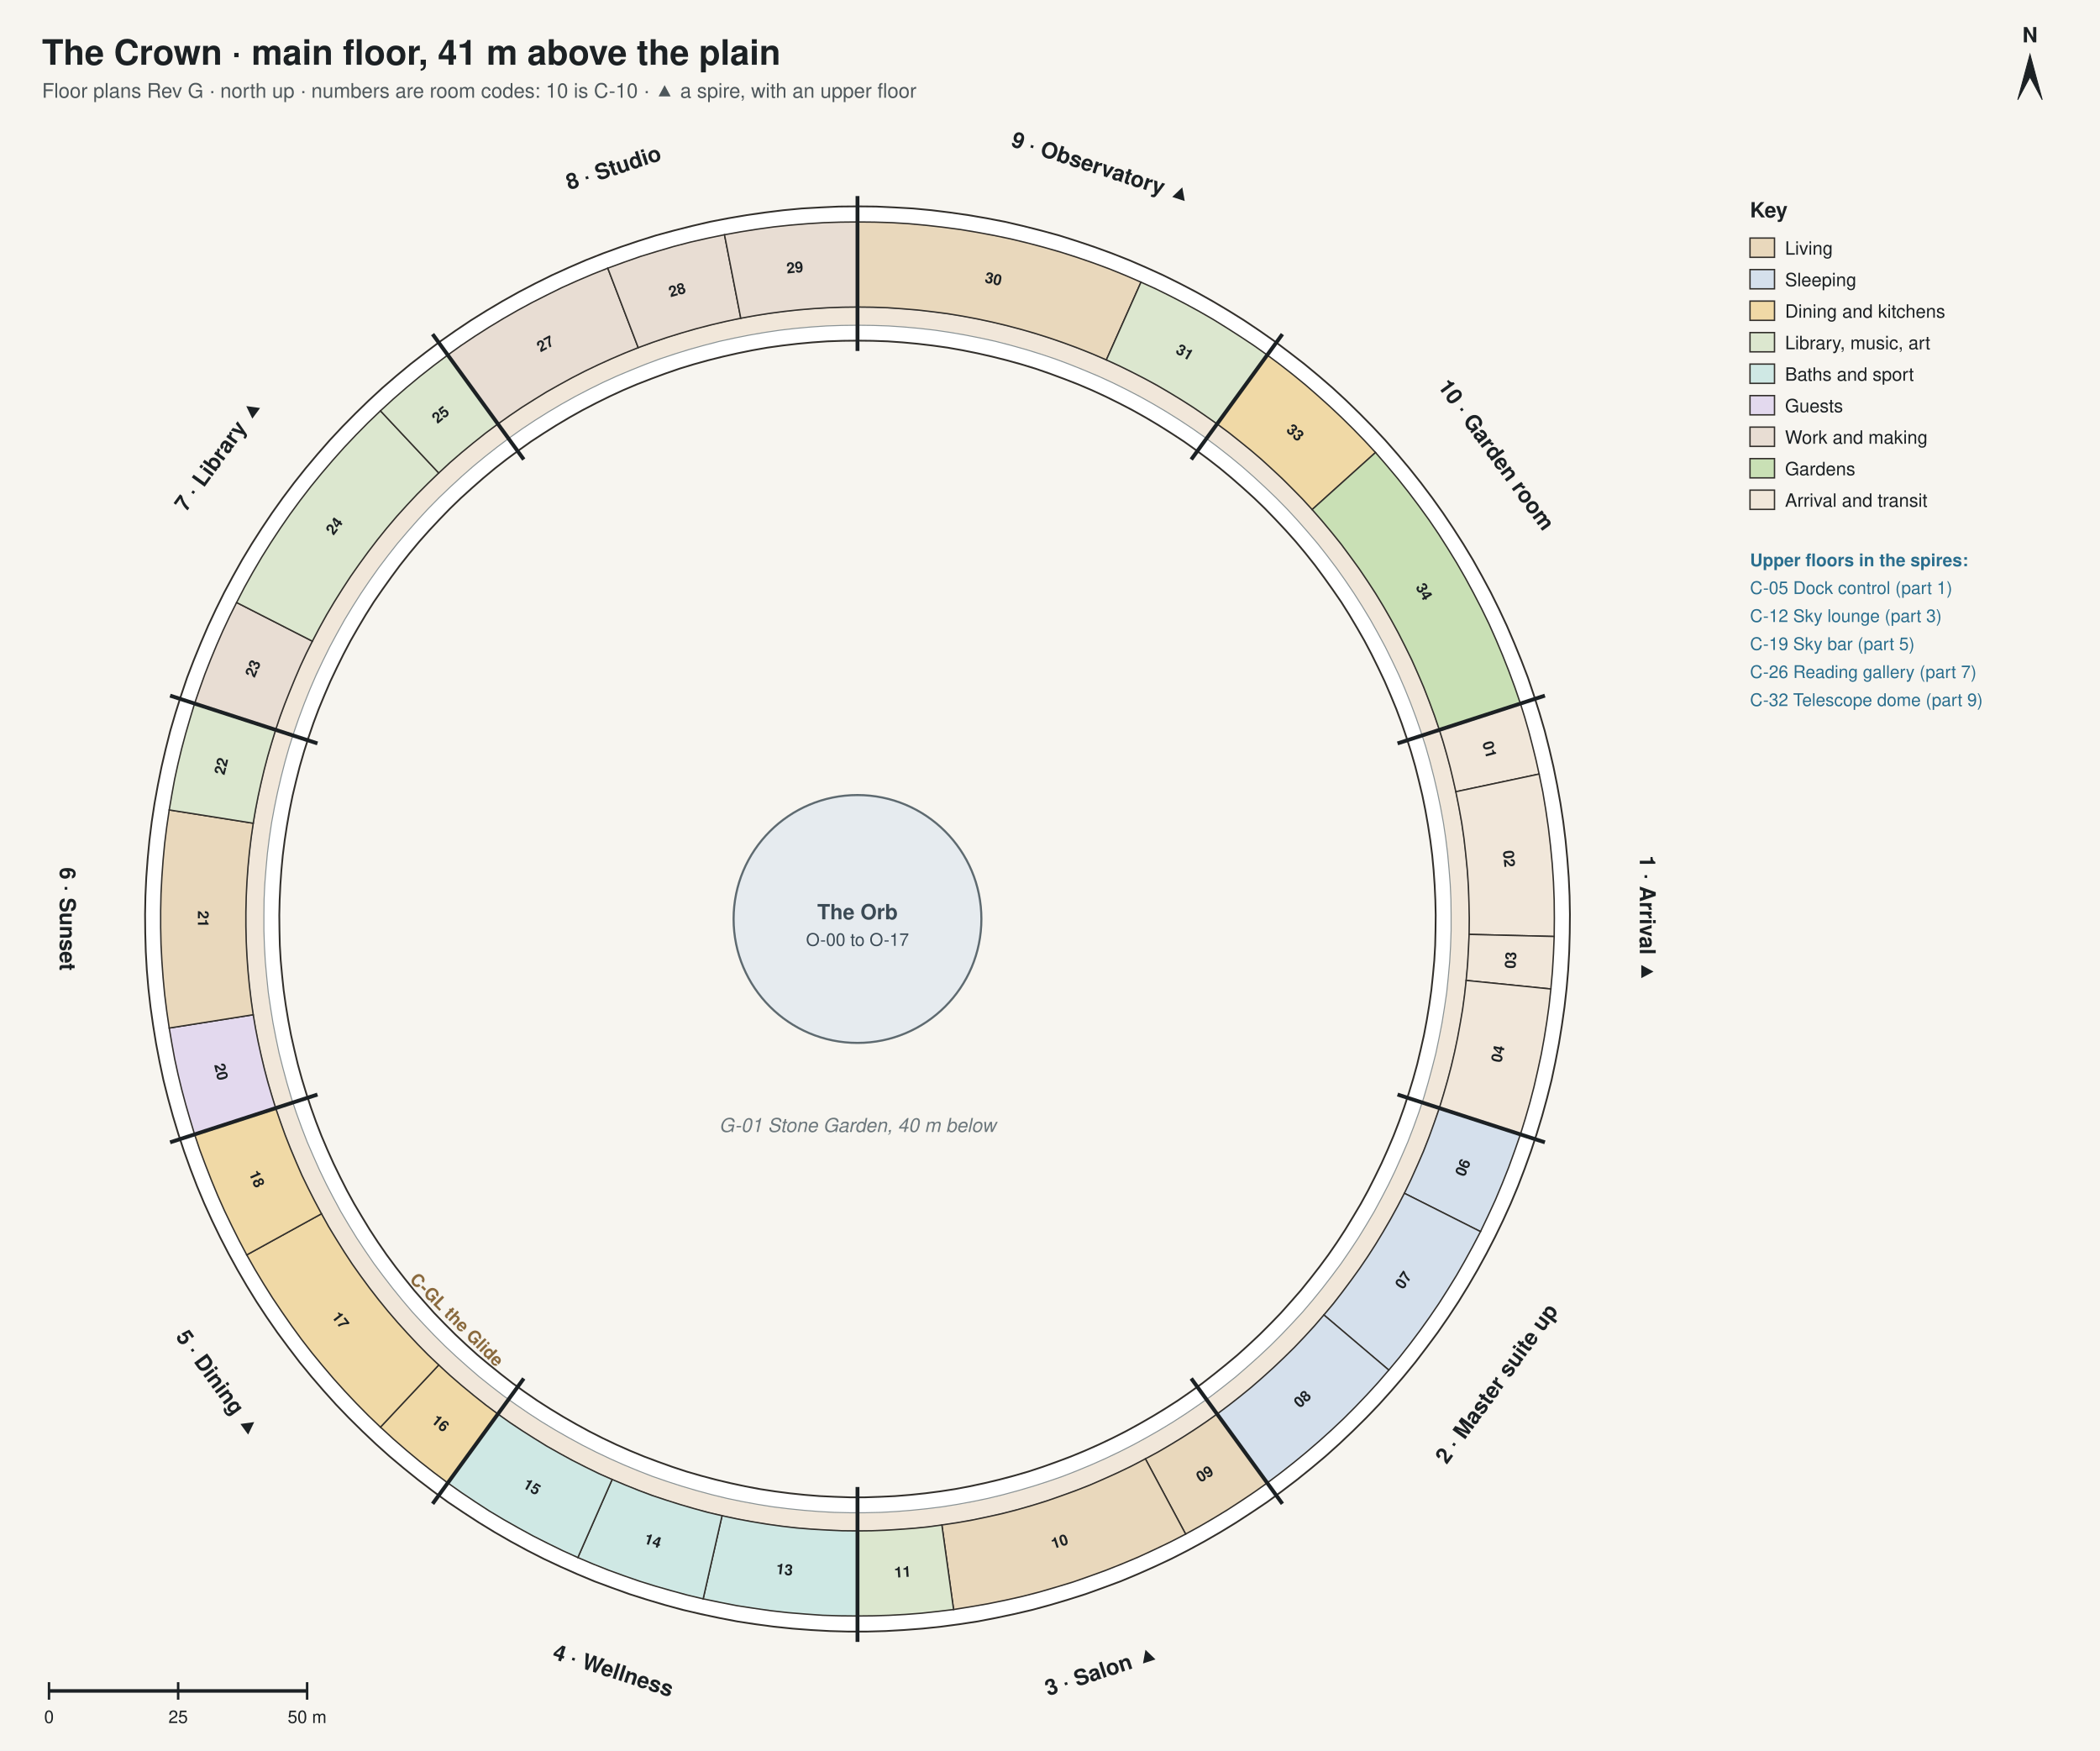
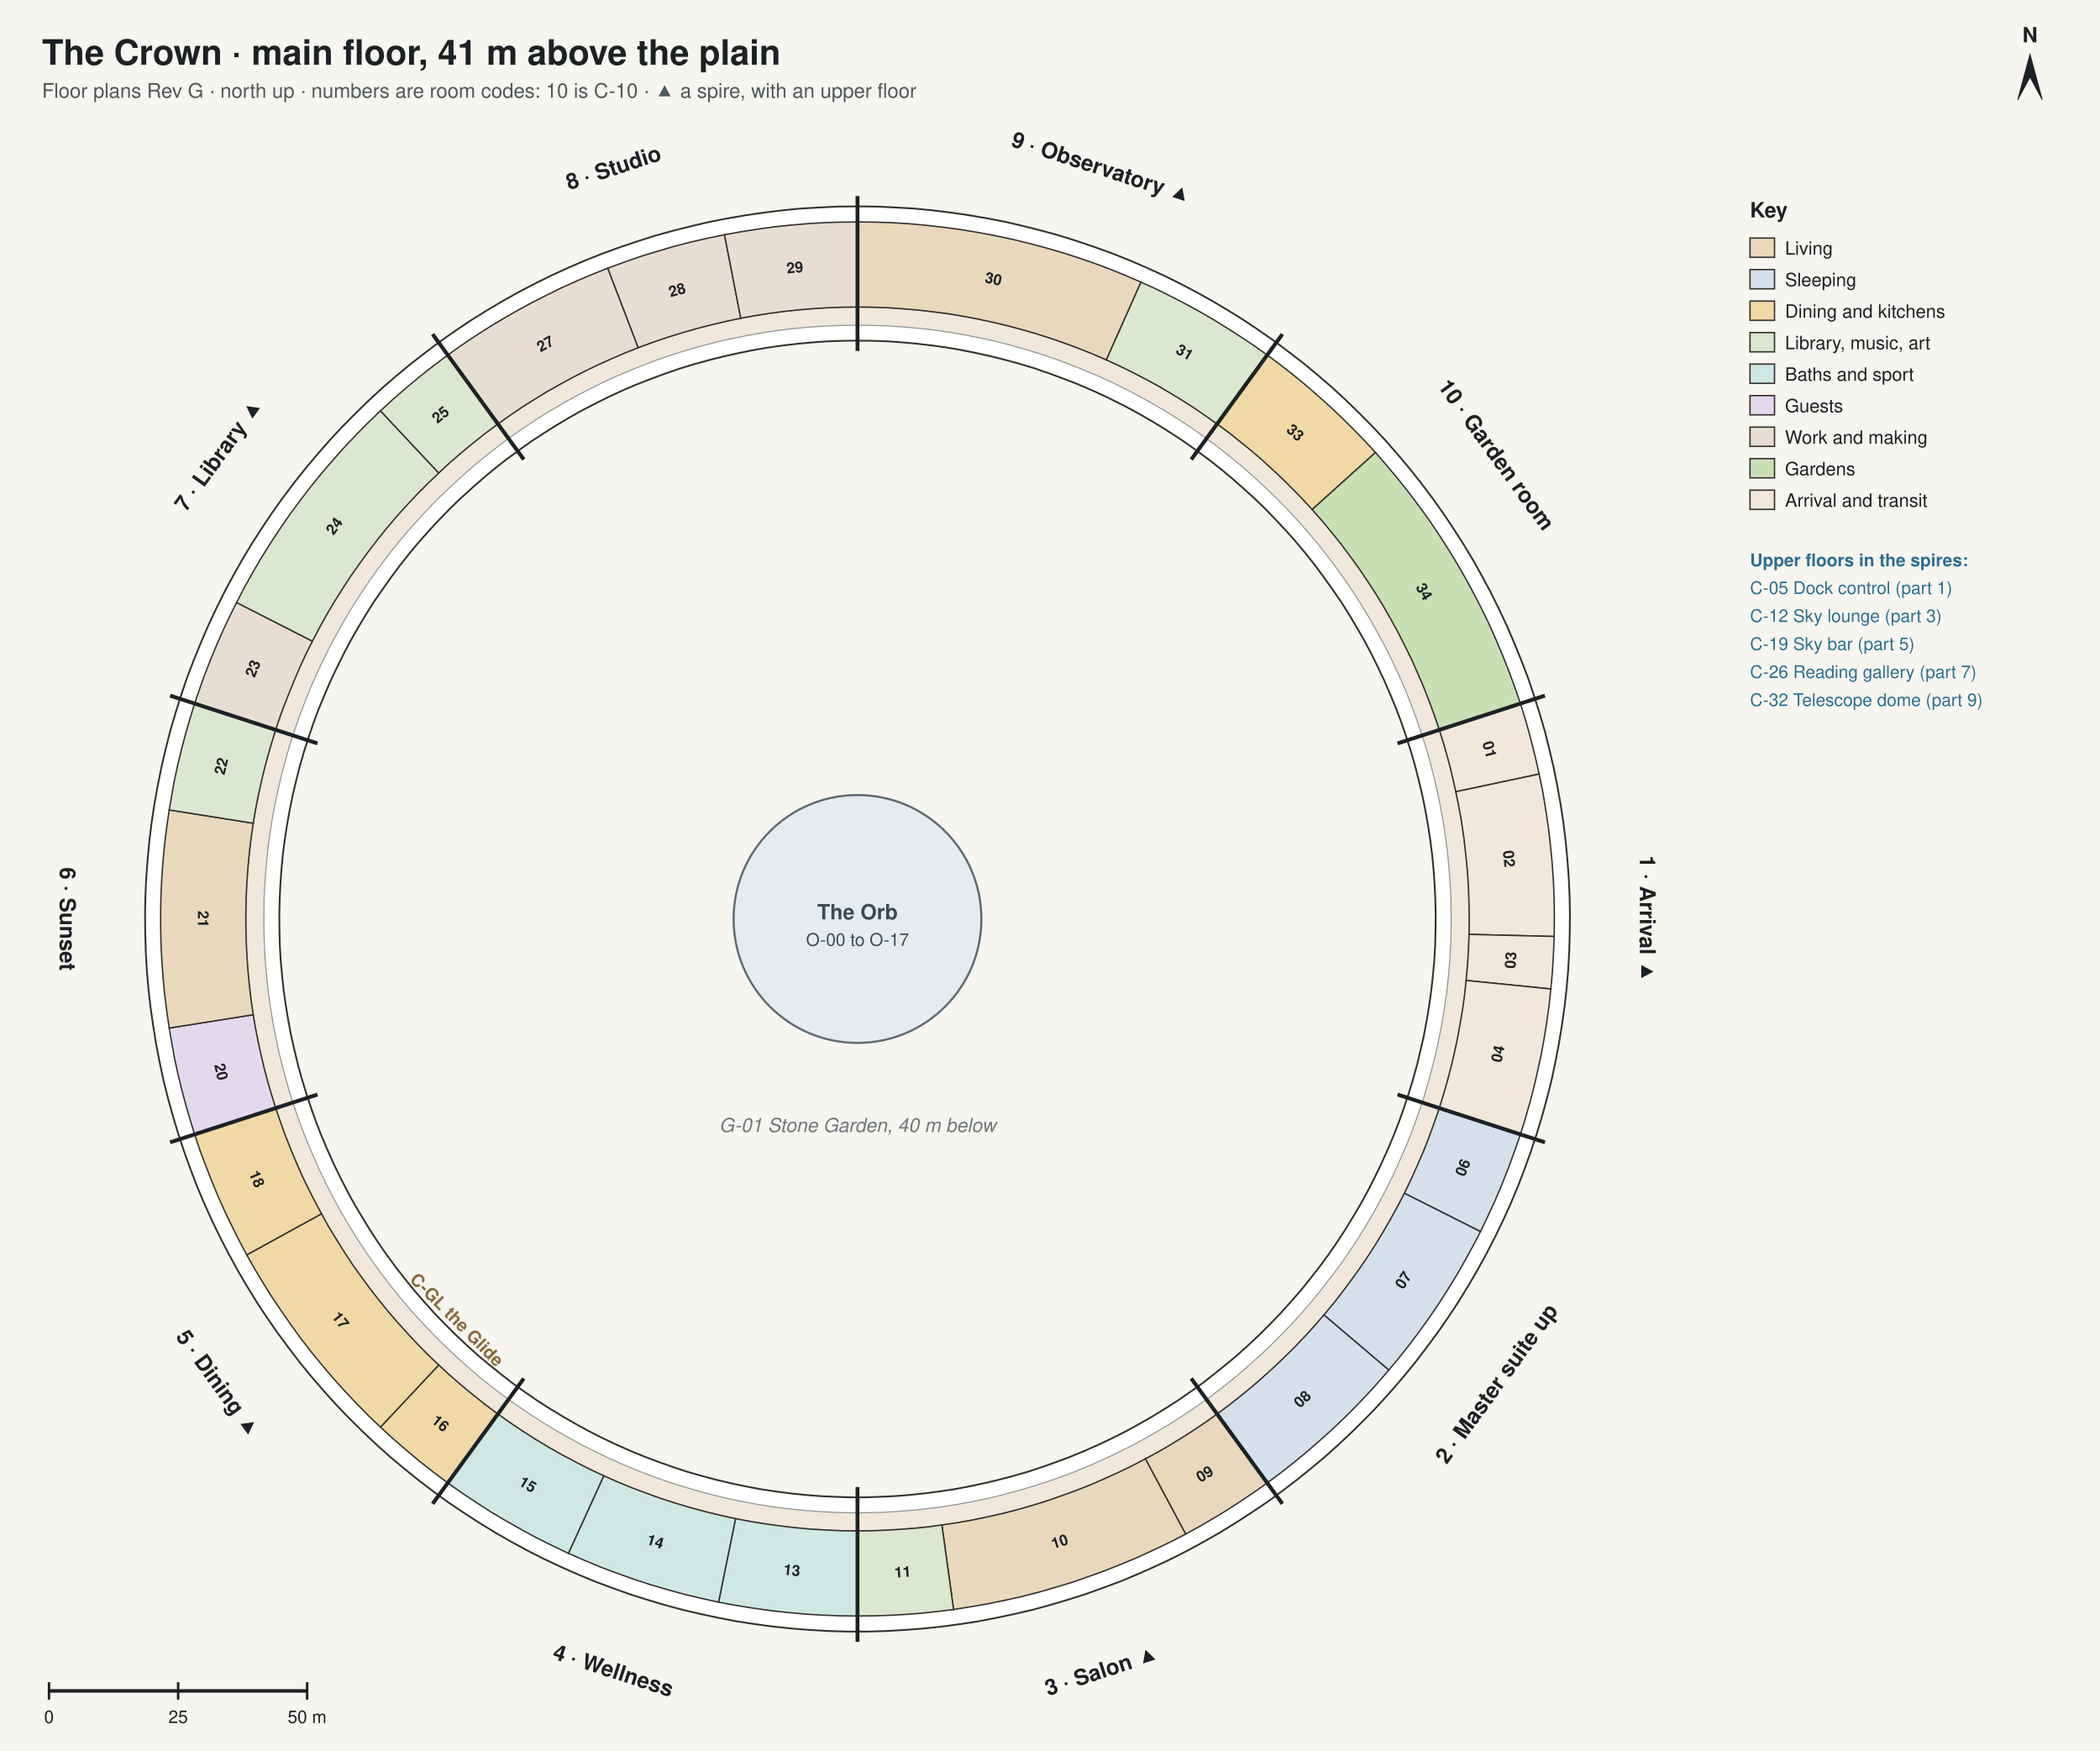
<svg xmlns="http://www.w3.org/2000/svg" viewBox="0 0 1200 1000" width="1200" height="1000" font-family="Helvetica, Arial, sans-serif">
  <rect width="1200" height="1000" fill="#F7F5F0" />
  <polygon points="490.0,117.9 500.6,118.0 511.2,118.5 521.8,119.1 532.4,120.1 542.9,121.4 553.4,122.9 563.9,124.7 574.3,126.7 584.6,129.1 594.9,131.7 605.2,134.5 615.3,137.7 625.4,141.1 635.3,144.7 645.2,148.6 654.9,152.8 664.6,157.2 674.1,161.9 683.5,166.8 692.8,172.0 701.9,177.4 710.9,183.0 719.7,188.9 728.4,195.0 736.9,201.4 745.3,207.9 753.5,214.7 761.5,221.6 769.3,228.8 776.9,236.2 784.4,243.8 791.6,251.5 798.6,259.5 805.4,267.6 812.0,275.9 818.4,284.4 824.6,293.1 830.5,301.9 836.2,310.8 841.7,319.9 846.9,329.2 851.9,338.5 856.6,348.0 861.1,357.6 865.3,367.4 869.3,377.2 873.1,387.1 876.5,397.2 879.7,407.3 882.7,417.5 885.3,427.8 887.7,438.1 889.8,448.5 891.7,459.0 893.3,469.5 894.6,480.0 895.6,490.5 896.4,501.1 896.9,511.7 897.1,522.3 897.0,533.0 896.7,543.6 896.1,554.2 895.2,564.7 894.0,575.3 892.5,585.8 890.8,596.3 888.8,606.7 886.6,617.1 884.0,627.4 881.2,637.6 878.1,647.8 874.8,657.8 871.2,667.8 867.4,677.7 863.3,687.5 858.9,697.2 854.3,706.7 849.4,716.2 844.3,725.5 839.0,734.6 833.4,743.7 827.6,752.5 821.5,761.3 815.2,769.8 808.8,778.2 802.0,786.5 795.1,794.5 788.0,802.4 780.7,810.0 773.1,817.5 765.4,824.8 757.5,831.9 749.4,838.7 741.1,845.4 732.7,851.8 724.1,858.1 715.3,864.0 706.4,869.8 697.4,875.3 688.2,880.6 678.8,885.7 669.4,890.5 659.8,895.0 650.1,899.3 640.3,903.4 630.3,907.1 620.3,910.7 610.2,913.9 600.1,916.9 589.8,919.7 579.5,922.1 569.1,924.3 558.7,926.3 548.2,927.9 537.7,929.3 527.1,930.4 516.5,931.2 505.9,931.8 495.3,932.1 484.7,932.1 474.1,931.8 463.5,931.2 452.9,930.4 442.3,929.3 431.8,927.9 421.3,926.3 410.9,924.3 400.5,922.1 390.2,919.7 379.9,916.9 369.8,913.9 359.7,910.7 349.7,907.1 339.7,903.4 329.9,899.3 320.2,895.0 310.6,890.5 301.2,885.7 291.8,880.6 282.6,875.3 273.6,869.8 264.7,864.0 255.9,858.1 247.3,851.8 238.9,845.4 230.6,838.7 222.5,831.9 214.6,824.8 206.9,817.5 199.3,810.0 192.0,802.4 184.9,794.5 178.0,786.5 171.2,778.2 164.8,769.8 158.5,761.3 152.4,752.5 146.6,743.7 141.0,734.6 135.7,725.5 130.6,716.2 125.7,706.7 121.1,697.2 116.7,687.5 112.6,677.7 108.8,667.8 105.2,657.8 101.9,647.8 98.8,637.6 96.0,627.4 93.4,617.1 91.2,606.7 89.2,596.3 87.5,585.8 86.0,575.3 84.8,564.7 83.9,554.2 83.3,543.6 83.0,533.0 82.9,522.3 83.1,511.7 83.6,501.1 84.4,490.5 85.4,480.0 86.7,469.5 88.3,459.0 90.2,448.5 92.3,438.1 94.7,427.8 97.3,417.5 100.3,407.3 103.5,397.2 106.9,387.1 110.7,377.2 114.7,367.4 118.9,357.6 123.4,348.0 128.1,338.5 133.1,329.2 138.3,319.9 143.8,310.8 149.5,301.9 155.4,293.1 161.6,284.4 168.0,275.9 174.6,267.6 181.4,259.5 188.4,251.5 195.6,243.8 203.1,236.2 210.7,228.8 218.5,221.6 226.5,214.7 234.7,207.9 243.1,201.4 251.6,195.0 260.3,188.9 269.1,183.0 278.1,177.4 287.2,172.0 296.5,166.8 305.9,161.9 315.4,157.2 325.1,152.8 334.8,148.6 344.7,144.7 354.6,141.1 364.7,137.7 374.8,134.5 385.1,131.7 395.4,129.1 405.7,126.7 416.1,124.7 426.6,122.9 437.1,121.4 447.6,120.1 458.2,119.1 468.8,118.5 479.4,118.0 490.0,117.9 490.0,194.6 481.4,194.7 472.8,195.0 464.2,195.6 455.6,196.4 447.1,197.4 438.5,198.6 430.0,200.1 421.6,201.8 413.2,203.7 404.8,205.8 396.5,208.1 388.3,210.6 380.2,213.4 372.1,216.4 364.1,219.5 356.1,222.9 348.3,226.5 340.6,230.3 332.9,234.3 325.4,238.5 318.0,242.9 310.7,247.5 303.5,252.2 296.5,257.2 289.6,262.3 282.8,267.6 276.2,273.1 269.7,278.8 263.3,284.6 257.1,290.6 251.1,296.8 245.2,303.1 239.5,309.5 234.0,316.1 228.6,322.9 223.5,329.8 218.5,336.8 213.6,343.9 209.0,351.2 204.6,358.6 200.3,366.1 196.3,373.7 192.5,381.4 188.8,389.2 185.4,397.1 182.1,405.1 179.1,413.1 176.3,421.3 173.7,429.5 171.3,437.8 169.2,446.1 167.2,454.5 165.5,462.9 164.0,471.4 162.7,479.9 161.6,488.5 160.8,497.0 160.2,505.6 159.8,514.2 159.6,522.8 159.7,531.5 159.9,540.1 160.4,548.7 161.2,557.3 162.1,565.8 163.3,574.3 164.7,582.8 166.3,591.3 168.2,599.7 170.2,608.1 172.5,616.4 175.0,624.6 177.7,632.8 180.6,640.9 183.7,648.9 187.1,656.9 190.6,664.7 194.4,672.5 198.3,680.2 202.4,687.7 206.8,695.1 211.3,702.5 216.0,709.7 220.9,716.8 226.0,723.7 231.3,730.5 236.7,737.2 242.4,743.7 248.1,750.1 254.1,756.3 260.2,762.4 266.5,768.3 272.9,774.1 279.5,779.6 286.2,785.0 293.0,790.3 300.0,795.3 307.1,800.2 314.3,804.8 321.7,809.3 329.2,813.6 336.7,817.7 344.4,821.6 352.2,825.3 360.1,828.8 368.1,832.1 376.1,835.1 384.2,838.0 392.4,840.7 400.7,843.1 409.0,845.3 417.4,847.3 425.8,849.1 434.3,850.7 442.8,852.0 451.3,853.1 459.9,854.0 468.5,854.7 477.1,855.1 485.7,855.4 494.3,855.4 502.9,855.1 511.5,854.7 520.1,854.0 528.7,853.1 537.2,852.0 545.7,850.7 554.2,849.1 562.6,847.3 571.0,845.3 579.3,843.1 587.6,840.7 595.8,838.0 603.9,835.1 611.9,832.1 619.9,828.8 627.8,825.3 635.6,821.6 643.3,817.7 650.8,813.6 658.3,809.3 665.7,804.8 672.9,800.2 680.0,795.3 687.0,790.3 693.8,785.0 700.5,779.6 707.1,774.1 713.5,768.3 719.8,762.4 725.9,756.3 731.9,750.1 737.6,743.7 743.3,737.2 748.7,730.5 754.0,723.7 759.1,716.8 764.0,709.7 768.7,702.5 773.2,695.1 777.6,687.7 781.7,680.2 785.6,672.5 789.4,664.7 792.9,656.9 796.3,648.9 799.4,640.9 802.3,632.8 805.0,624.6 807.5,616.4 809.8,608.1 811.8,599.7 813.7,591.3 815.3,582.8 816.7,574.3 817.9,565.8 818.8,557.3 819.6,548.7 820.1,540.1 820.3,531.5 820.4,522.8 820.2,514.2 819.8,505.6 819.2,497.0 818.4,488.5 817.3,479.9 816.0,471.4 814.5,462.9 812.8,454.5 810.8,446.1 808.7,437.8 806.3,429.5 803.7,421.3 800.9,413.1 797.9,405.1 794.6,397.1 791.2,389.2 787.5,381.4 783.7,373.7 779.7,366.1 775.4,358.6 771.0,351.2 766.4,343.9 761.5,336.8 756.5,329.8 751.4,322.9 746.0,316.1 740.5,309.5 734.8,303.1 728.9,296.8 722.9,290.6 716.7,284.6 710.3,278.8 703.8,273.1 697.2,267.6 690.4,262.3 683.5,257.2 676.5,252.2 669.3,247.5 662.0,242.9 654.6,238.5 647.1,234.3 639.4,230.3 631.7,226.5 623.9,222.9 615.9,219.5 607.9,216.4 599.8,213.4 591.7,210.6 583.5,208.1 575.2,205.8 566.8,203.7 558.4,201.8 550.0,200.1 541.5,198.6 532.9,197.4 524.4,196.4 515.8,195.6 507.2,195.0 498.6,194.7 490.0,194.6" fill="#FFFFFF" fill-opacity="1.00" stroke="#33302C" stroke-width="1.00" />
  <polygon points="490.0,175.4 499.1,175.5 508.2,175.9 517.3,176.5 526.4,177.3 535.4,178.4 544.5,179.7 553.4,181.2 562.4,183.0 571.3,185.0 580.1,187.2 588.9,189.7 597.6,192.4 606.2,195.3 614.8,198.5 623.3,201.8 631.6,205.4 639.9,209.2 648.1,213.2 656.2,217.4 664.1,221.9 672.0,226.5 679.7,231.4 687.3,236.4 694.7,241.7 702.1,247.1 709.2,252.7 716.3,258.5 723.1,264.5 729.8,270.7 736.4,277.0 742.8,283.5 749.0,290.2 755.0,297.0 760.9,304.0 766.5,311.1 772.0,318.4 777.3,325.8 782.4,333.4 787.3,341.1 792.0,348.9 796.5,356.8 800.7,364.9 804.8,373.0 808.7,381.3 812.3,389.6 815.7,398.1 818.9,406.6 821.9,415.2 824.6,423.9 827.2,432.7 829.5,441.5 831.5,450.4 833.3,459.3 834.9,468.3 836.3,477.3 837.4,486.3 838.3,495.4 839.0,504.5 839.4,513.6 839.6,522.7 839.5,531.8 839.2,540.9 838.7,550.0 837.9,559.1 836.9,568.2 835.7,577.2 834.2,586.2 832.5,595.2 830.5,604.1 828.3,612.9 825.9,621.7 823.3,630.4 820.4,639.1 817.4,647.6 814.0,656.1 810.5,664.5 806.8,672.9 802.8,681.1 798.6,689.2 794.2,697.1 789.7,705.0 784.9,712.8 779.9,720.4 774.7,727.9 769.3,735.2 763.7,742.4 758.0,749.5 752.0,756.4 745.9,763.2 739.6,769.8 733.1,776.2 726.5,782.4 719.7,788.5 712.8,794.4 705.7,800.1 698.4,805.7 691.0,811.0 683.5,816.1 675.8,821.1 668.1,825.8 660.2,830.4 652.1,834.7 644.0,838.8 635.8,842.7 627.5,846.4 619.0,849.9 610.5,853.1 601.9,856.2 593.2,859.0 584.5,861.6 575.7,863.9 566.8,866.0 557.9,867.9 549.0,869.6 540.0,871.0 530.9,872.2 521.9,873.1 512.8,873.8 503.7,874.3 494.6,874.5 485.4,874.5 476.3,874.3 467.2,873.8 458.1,873.1 449.1,872.2 440.0,871.0 431.0,869.6 422.1,867.9 413.2,866.0 404.3,863.9 395.5,861.6 386.8,859.0 378.1,856.2 369.5,853.1 361.0,849.9 352.5,846.4 344.2,842.7 336.0,838.8 327.9,834.7 319.8,830.4 311.9,825.8 304.2,821.1 296.5,816.1 289.0,811.0 281.6,805.7 274.3,800.1 267.2,794.4 260.3,788.5 253.5,782.4 246.9,776.2 240.4,769.8 234.1,763.2 228.0,756.4 222.0,749.5 216.3,742.4 210.7,735.2 205.3,727.9 200.1,720.4 195.1,712.8 190.3,705.0 185.8,697.1 181.4,689.2 177.2,681.1 173.2,672.9 169.5,664.5 166.0,656.1 162.6,647.6 159.6,639.1 156.7,630.4 154.1,621.7 151.7,612.9 149.5,604.1 147.5,595.2 145.8,586.2 144.3,577.2 143.1,568.2 142.1,559.1 141.3,550.0 140.8,540.9 140.5,531.8 140.4,522.7 140.6,513.6 141.0,504.5 141.7,495.4 142.6,486.3 143.7,477.3 145.1,468.3 146.7,459.3 148.5,450.4 150.5,441.5 152.8,432.7 155.4,423.9 158.1,415.2 161.1,406.6 164.3,398.1 167.7,389.6 171.3,381.3 175.2,373.0 179.3,364.9 183.5,356.8 188.0,348.9 192.7,341.1 197.6,333.4 202.7,325.8 208.0,318.4 213.5,311.1 219.1,304.0 225.0,297.0 231.0,290.2 237.2,283.5 243.6,277.0 250.2,270.7 256.9,264.5 263.7,258.5 270.8,252.7 277.9,247.1 285.3,241.7 292.7,236.4 300.3,231.4 308.0,226.5 315.9,221.9 323.8,217.4 331.9,213.2 340.1,209.2 348.4,205.4 356.7,201.8 365.2,198.5 373.8,195.3 382.4,192.4 391.1,189.7 399.9,187.2 408.7,185.0 417.6,183.0 426.6,181.2 435.5,179.7 444.6,178.4 453.6,177.3 462.7,176.5 471.8,175.9 480.9,175.5 490.0,175.4 490.0,185.8 481.2,185.9 472.3,186.2 463.5,186.8 454.7,187.6 445.9,188.6 437.1,189.9 428.4,191.4 419.8,193.1 411.1,195.0 402.6,197.2 394.0,199.6 385.6,202.2 377.2,205.0 368.9,208.1 360.7,211.4 352.6,214.8 344.5,218.5 336.6,222.4 328.7,226.5 321.0,230.8 313.4,235.3 305.9,240.0 298.5,244.9 291.3,250.0 284.2,255.3 277.2,260.8 270.4,266.4 263.8,272.2 257.3,278.2 250.9,284.3 244.7,290.6 238.7,297.1 232.8,303.8 227.1,310.5 221.6,317.5 216.3,324.5 211.2,331.7 206.2,339.1 201.5,346.5 196.9,354.1 192.6,361.8 188.4,369.6 184.5,377.5 180.7,385.5 177.2,393.6 173.9,401.8 170.8,410.1 167.9,418.5 165.2,426.9 162.8,435.4 160.6,444.0 158.6,452.6 156.8,461.3 155.2,470.0 153.9,478.7 152.8,487.5 152.0,496.3 151.3,505.1 150.9,513.9 150.8,522.8 150.8,531.6 151.1,540.5 151.6,549.3 152.4,558.1 153.3,566.9 154.6,575.7 156.0,584.4 157.7,593.1 159.5,601.7 161.7,610.3 164.0,618.8 166.5,627.3 169.3,635.7 172.3,644.0 175.5,652.3 179.0,660.4 182.6,668.5 186.4,676.4 190.5,684.3 194.7,692.1 199.2,699.7 203.8,707.2 208.7,714.6 213.7,721.9 219.0,729.0 224.4,736.0 230.0,742.9 235.7,749.6 241.7,756.1 247.8,762.5 254.1,768.8 260.5,774.8 267.1,780.7 273.8,786.5 280.7,792.0 287.7,797.4 294.9,802.5 302.2,807.5 309.6,812.3 317.2,816.9 324.9,821.3 332.6,825.5 340.5,829.5 348.5,833.3 356.6,836.9 364.8,840.3 373.0,843.5 381.4,846.4 389.8,849.1 398.3,851.6 406.8,853.9 415.4,856.0 424.1,857.8 432.8,859.4 441.5,860.8 450.3,861.9 459.1,862.8 467.9,863.5 476.7,864.0 485.6,864.2 494.4,864.2 503.3,864.0 512.1,863.5 520.9,862.8 529.7,861.9 538.5,860.8 547.2,859.4 555.9,857.8 564.6,856.0 573.2,853.9 581.7,851.6 590.2,849.1 598.6,846.4 607.0,843.5 615.2,840.3 623.4,836.9 631.5,833.3 639.5,829.5 647.4,825.5 655.1,821.3 662.8,816.9 670.4,812.3 677.8,807.5 685.1,802.5 692.3,797.4 699.3,792.0 706.2,786.5 712.9,780.7 719.5,774.8 725.9,768.8 732.2,762.5 738.3,756.1 744.3,749.6 750.0,742.9 755.6,736.0 761.0,729.0 766.3,721.9 771.3,714.6 776.2,707.2 780.8,699.7 785.3,692.1 789.5,684.3 793.6,676.4 797.4,668.5 801.0,660.4 804.5,652.3 807.7,644.0 810.7,635.7 813.5,627.3 816.0,618.8 818.3,610.3 820.5,601.7 822.3,593.1 824.0,584.4 825.4,575.7 826.7,566.9 827.6,558.1 828.4,549.3 828.9,540.5 829.2,531.6 829.2,522.8 829.1,513.9 828.7,505.1 828.0,496.3 827.2,487.5 826.1,478.7 824.8,470.0 823.2,461.3 821.4,452.6 819.4,444.0 817.2,435.4 814.8,426.9 812.1,418.5 809.2,410.1 806.1,401.8 802.8,393.6 799.3,385.5 795.5,377.5 791.6,369.6 787.4,361.8 783.1,354.1 778.5,346.5 773.8,339.1 768.8,331.7 763.7,324.5 758.4,317.5 752.9,310.5 747.2,303.8 741.3,297.1 735.3,290.6 729.1,284.3 722.7,278.2 716.2,272.2 709.6,266.4 702.8,260.8 695.8,255.3 688.7,250.0 681.5,244.9 674.1,240.0 666.6,235.3 659.0,230.8 651.3,226.5 643.4,222.4 635.5,218.5 627.4,214.8 619.3,211.4 611.1,208.1 602.8,205.0 594.4,202.2 586.0,199.6 577.4,197.2 568.9,195.0 560.2,193.1 551.6,191.4 542.9,189.9 534.1,188.6 525.3,187.6 516.5,186.8 507.7,186.2 498.8,185.9 490.0,185.8" fill="#F1E7DA" fill-opacity="1.00" stroke="#8A9395" stroke-width="0.60" />
  <polygon data-code="C-01" points="868.8,401.9 871.3,409.9 873.6,417.9 875.7,426.0 877.7,434.1 879.5,442.2 831.9,452.3 830.3,445.2 828.6,438.1 826.7,431.0 824.7,424.0 822.5,417.0" fill="#F1E7DA" fill-opacity="1.00" stroke="#33302C" stroke-width="0.80" />
  <polygon data-code="C-02" points="879.5,442.2 881.6,452.4 883.3,462.6 884.8,472.9 886.0,483.2 887.0,493.5 887.7,503.9 888.1,514.3 888.2,524.6 888.1,535.0 839.5,533.8 839.6,524.7 839.4,515.6 839.1,506.5 838.5,497.4 837.6,488.3 836.6,479.3 835.3,470.2 833.7,461.3 831.9,452.3" fill="#F1E7DA" fill-opacity="1.00" stroke="#33302C" stroke-width="0.80" />
  <polygon data-code="C-03" points="888.1,535.0 887.7,545.0 887.1,555.0 886.2,565.0 837.8,560.1 838.6,551.3 839.1,542.6 839.5,533.8" fill="#F1E7DA" fill-opacity="1.00" stroke="#33302C" stroke-width="0.80" />
  <polygon data-code="C-04" points="886.2,565.0 885.2,574.4 883.9,583.7 882.4,593.1 880.7,602.4 878.7,611.6 876.6,620.8 874.2,630.0 871.6,639.0 868.8,648.1 822.5,633.0 824.9,625.1 827.2,617.1 829.3,609.1 831.2,601.0 832.9,592.9 834.4,584.7 835.8,576.5 836.9,568.3 837.8,560.1" fill="#F1E7DA" fill-opacity="1.00" stroke="#33302C" stroke-width="0.80" />
  <polygon data-code="C-06" points="868.8,648.1 865.5,657.5 862.1,666.9 858.4,676.2 854.5,685.5 850.3,694.6 846.0,703.6 802.5,681.7 806.3,673.8 809.9,665.8 813.4,657.8 816.6,649.6 819.6,641.3 822.5,633.0" fill="#D5E0EC" fill-opacity="1.00" stroke="#33302C" stroke-width="0.80" />
  <polygon data-code="C-07" points="846.0,703.6 841.6,712.0 837.0,720.4 832.3,728.6 827.3,736.7 822.2,744.7 816.8,752.6 811.3,760.3 805.6,767.9 799.7,775.4 793.6,782.7 756.5,751.2 761.9,744.8 767.0,738.2 772.0,731.5 776.9,724.7 781.6,717.8 786.1,710.8 790.4,703.7 794.6,696.5 798.6,689.2 802.5,681.7" fill="#D5E0EC" fill-opacity="1.00" stroke="#33302C" stroke-width="0.80" />
  <polygon data-code="C-08" points="793.6,782.7 787.4,789.9 781.0,796.9 774.4,803.8 767.7,810.5 760.8,817.0 753.7,823.4 746.5,829.6 739.2,835.6 731.7,841.5 724.1,847.2 695.5,807.8 702.2,802.8 708.7,797.7 715.2,792.4 721.5,786.9 727.7,781.3 733.7,775.6 739.7,769.7 745.4,763.7 751.1,757.5 756.5,751.2" fill="#D5E0EC" fill-opacity="1.00" stroke="#33302C" stroke-width="0.80" />
  <polygon data-code="C-09" points="724.1,847.2 716.6,852.5 709.0,857.6 701.3,862.6 693.4,867.4 685.5,872.0 677.5,876.4 654.5,833.4 661.6,829.6 668.6,825.5 675.5,821.3 682.2,817.0 688.9,812.5 695.5,807.8" fill="#E9D8BC" fill-opacity="1.00" stroke="#33302C" stroke-width="0.80" />
  <polygon data-code="C-10" points="677.5,876.4 668.6,881.0 659.6,885.3 650.5,889.5 641.2,893.4 631.9,897.1 622.5,900.5 613.1,903.8 603.5,906.7 593.9,909.5 584.2,912.0 574.4,914.2 564.6,916.2 554.8,917.9 544.9,919.5 538.2,871.2 546.9,869.9 555.5,868.4 564.1,866.6 572.7,864.7 581.2,862.5 589.6,860.1 598.0,857.5 606.3,854.6 614.6,851.6 622.8,848.4 630.8,844.9 638.8,841.3 646.7,837.5 654.5,833.4" fill="#E9D8BC" fill-opacity="1.00" stroke="#33302C" stroke-width="0.80" />
  <polygon data-code="C-11" points="544.9,919.5 535.8,920.6 526.6,921.6 517.5,922.3 508.3,922.8 499.2,923.1 490.0,923.2 490.0,874.6 498.1,874.5 506.1,874.2 514.1,873.7 522.2,873.1 530.2,872.3 538.2,871.2" fill="#DCE7CF" fill-opacity="1.00" stroke="#33302C" stroke-width="0.80" />
-   <polygon data-code="C-13" points="490.0,923.2 480.1,923.1 470.2,922.8 460.4,922.1 450.5,921.3 440.7,920.2 430.9,918.8 421.1,917.3 411.4,915.4 401.8,913.4 412.6,865.9 421.0,867.7 429.6,869.3 438.1,870.7 446.7,871.9 455.3,872.9 464.0,873.6 472.7,874.1 481.3,874.5 490.0,874.6" fill="#CFE8E4" fill-opacity="1.00" stroke="#33302C" stroke-width="0.80" />
-   <polygon data-code="C-14" points="401.8,913.4 392.6,911.2 383.5,908.7 374.4,906.1 365.4,903.3 356.5,900.2 347.7,897.0 338.9,893.5 330.2,889.8 349.8,845.2 357.4,848.4 365.1,851.5 372.8,854.4 380.7,857.0 388.6,859.5 396.5,861.8 404.5,864.0 412.6,865.9" fill="#CFE8E4" fill-opacity="1.00" stroke="#33302C" stroke-width="0.80" />
-   <polygon data-code="C-15" points="330.2,889.8 321.6,885.9 313.0,881.7 304.5,877.4 296.1,872.8 287.8,868.1 279.6,863.2 271.6,858.0 263.7,852.7 255.9,847.2 284.5,807.8 291.4,812.7 298.3,817.3 305.4,821.8 312.5,826.2 319.8,830.3 327.1,834.3 334.6,838.1 342.1,841.8 349.8,845.2" fill="#CFE8E4" fill-opacity="1.00" stroke="#33302C" stroke-width="0.80" />
+   <polygon data-code="C-13" points="490.0,923.2 480.0,923.1 470.0,922.7 460.1,922.1 450.1,921.2 440.2,920.1 430.3,918.7 420.4,917.1 410.6,915.3 420.3,867.6 428.9,869.2 437.6,870.6 446.3,871.8 455.0,872.8 463.7,873.6 472.5,874.1 481.2,874.5 490.0,874.6" fill="#CFE8E4" fill-opacity="1.00" stroke="#33302C" stroke-width="0.80" />
+   <polygon data-code="C-14" points="410.6,915.3 400.8,913.1 391.0,910.8 381.3,908.1 371.7,905.3 362.2,902.2 352.7,898.8 343.3,895.3 334.0,891.4 324.8,887.4 345.0,843.1 353.1,846.7 361.2,850.0 369.5,853.1 377.8,856.1 386.2,858.8 394.6,861.3 403.1,863.6 411.7,865.7 420.3,867.6" fill="#CFE8E4" fill-opacity="1.00" stroke="#33302C" stroke-width="0.80" />
+   <polygon data-code="C-15" points="324.8,887.4 315.8,883.1 306.9,878.7 298.1,873.9 289.4,869.0 280.8,863.9 272.4,858.5 264.1,853.0 255.9,847.2 284.5,807.8 291.7,812.9 299.0,817.8 306.4,822.5 313.9,827.0 321.5,831.3 329.3,835.4 337.1,839.4 345.0,843.1" fill="#CFE8E4" fill-opacity="1.00" stroke="#33302C" stroke-width="0.80" />
  <polygon data-code="C-16" points="255.9,847.2 247.9,841.2 240.0,835.0 232.3,828.6 224.8,822.1 217.4,815.3 250.7,779.8 257.2,785.8 263.8,791.5 270.6,797.1 277.5,802.6 284.5,807.8" fill="#F0D9A6" fill-opacity="1.00" stroke="#33302C" stroke-width="0.80" />
  <polygon data-code="C-17" points="217.4,815.3 210.4,808.6 203.7,801.8 197.1,794.8 190.6,787.6 184.4,780.3 178.3,772.9 172.4,765.3 166.7,757.5 161.2,749.6 155.8,741.6 150.7,733.5 145.7,725.2 141.0,716.9 183.7,693.4 187.8,700.8 192.2,708.0 196.7,715.2 201.3,722.2 206.2,729.1 211.2,735.9 216.4,742.6 221.7,749.1 227.2,755.5 232.9,761.8 238.7,768.0 244.6,774.0 250.7,779.8" fill="#F0D9A6" fill-opacity="1.00" stroke="#33302C" stroke-width="0.80" />
  <polygon data-code="C-18" points="141.0,716.9 136.6,708.6 132.4,700.2 128.3,691.7 124.5,683.2 120.9,674.5 117.5,665.8 114.2,657.0 111.2,648.1 157.5,633.0 160.2,640.8 163.0,648.6 166.0,656.2 169.2,663.8 172.5,671.4 176.1,678.8 179.8,686.1 183.7,693.4" fill="#F0D9A6" fill-opacity="1.00" stroke="#33302C" stroke-width="0.80" />
  <polygon data-code="C-20" points="111.2,648.1 108.6,639.5 106.1,630.9 103.8,622.3 101.7,613.6 99.8,604.9 98.2,596.1 96.7,587.3 144.7,579.7 146.0,587.4 147.5,595.1 149.2,602.8 151.0,610.4 153.0,618.0 155.2,625.5 157.5,633.0" fill="#E3D9EE" fill-opacity="1.00" stroke="#33302C" stroke-width="0.80" />
  <polygon data-code="C-21" points="96.7,587.3 95.3,577.8 94.1,568.2 93.2,558.6 92.5,549.0 92.0,539.4 91.8,529.8 91.8,520.2 92.0,510.6 92.5,501.0 93.2,491.4 94.1,481.8 95.3,472.2 96.7,462.7 144.7,470.3 143.5,478.7 142.5,487.1 141.7,495.5 141.1,503.9 140.7,512.3 140.5,520.8 140.5,529.2 140.7,537.7 141.1,546.1 141.7,554.5 142.5,562.9 143.5,571.3 144.7,579.7" fill="#E9D8BC" fill-opacity="1.00" stroke="#33302C" stroke-width="0.80" />
  <polygon data-code="C-22" points="96.7,462.7 98.2,453.9 99.8,445.1 101.7,436.4 103.8,427.7 106.1,419.1 108.6,410.5 111.2,401.9 157.5,417.0 155.2,424.5 153.0,432.0 151.0,439.6 149.2,447.2 147.5,454.9 146.0,462.6 144.7,470.3" fill="#DCE7CF" fill-opacity="1.00" stroke="#33302C" stroke-width="0.80" />
  <polygon data-code="C-23" points="111.2,401.9 114.1,393.5 117.1,385.1 120.4,376.7 123.8,368.5 127.4,360.3 131.2,352.2 135.2,344.2 178.5,366.3 175.0,373.3 171.7,380.4 168.6,387.6 165.6,394.9 162.7,402.2 160.0,409.5 157.5,417.0" fill="#E8DDD3" fill-opacity="1.00" stroke="#33302C" stroke-width="0.80" />
  <polygon data-code="C-24" points="135.2,344.2 139.7,335.5 144.5,326.9 149.5,318.4 154.7,310.1 160.1,301.9 165.7,293.8 171.5,285.9 177.5,278.1 183.7,270.5 190.1,263.0 196.6,255.7 203.4,248.5 210.3,241.5 217.4,234.7 250.7,270.2 244.5,276.2 238.4,282.3 232.5,288.6 226.7,295.0 221.1,301.6 215.7,308.3 210.5,315.1 205.4,322.1 200.4,329.2 195.7,336.4 191.1,343.7 186.7,351.1 182.5,358.7 178.5,366.3" fill="#DCE7CF" fill-opacity="1.00" stroke="#33302C" stroke-width="0.80" />
  <polygon data-code="C-25" points="217.4,234.7 224.8,227.9 232.3,221.4 240.0,215.0 247.9,208.8 255.9,202.8 284.5,242.2 277.5,247.4 270.6,252.9 263.8,258.5 257.2,264.2 250.7,270.2" fill="#DCE7CF" fill-opacity="1.00" stroke="#33302C" stroke-width="0.80" />
  <polygon data-code="C-27" points="255.9,202.8 263.6,197.3 271.5,192.0 279.5,186.9 287.6,182.0 295.8,177.3 304.1,172.8 312.6,168.5 321.1,164.3 329.8,160.4 338.5,156.7 347.3,153.2 364.7,198.6 357.0,201.7 349.3,205.0 341.8,208.4 334.3,212.0 326.9,215.8 319.6,219.8 312.3,223.9 305.2,228.3 298.2,232.7 291.3,237.4 284.5,242.2" fill="#E8DDD3" fill-opacity="1.00" stroke="#33302C" stroke-width="0.80" />
  <polygon data-code="C-28" points="347.3,153.2 356.6,149.8 366.0,146.5 375.5,143.6 385.0,140.8 394.6,138.3 404.3,136.1 414.0,134.1 423.3,181.8 414.8,183.6 406.3,185.6 397.8,187.8 389.5,190.2 381.1,192.8 372.9,195.6 364.7,198.6" fill="#E8DDD3" fill-opacity="1.00" stroke="#33302C" stroke-width="0.80" />
  <polygon data-code="C-29" points="414.0,134.1 423.4,132.4 432.9,130.9 442.3,129.6 451.8,128.6 461.4,127.8 470.9,127.2 480.4,126.9 490.0,126.8 490.0,175.4 481.6,175.5 473.2,175.8 464.9,176.3 456.5,177.0 448.2,177.9 439.8,179.0 431.6,180.3 423.3,181.8" fill="#E8DDD3" fill-opacity="1.00" stroke="#33302C" stroke-width="0.80" />
  <polygon data-code="C-30" points="490.0,126.8 499.8,126.9 509.6,127.2 519.4,127.8 529.2,128.7 538.9,129.8 548.7,131.1 558.3,132.7 568.0,134.5 577.6,136.5 587.1,138.8 596.6,141.3 606.0,144.0 615.4,147.0 624.7,150.2 633.9,153.6 643.0,157.3 652.0,161.2 632.2,205.6 624.3,202.2 616.3,199.0 608.2,196.0 600.1,193.2 591.9,190.6 583.6,188.2 575.3,186.0 566.9,184.0 558.5,182.2 550.0,180.6 541.5,179.2 533.0,178.1 524.4,177.1 515.8,176.4 507.2,175.8 498.6,175.5 490.0,175.4" fill="#E9D8BC" fill-opacity="1.00" stroke="#33302C" stroke-width="0.80" />
  <polygon data-code="C-31" points="652.0,161.2 660.4,165.0 668.7,169.1 677.0,173.4 685.1,177.8 693.1,182.4 701.0,187.3 708.8,192.3 716.5,197.4 724.1,202.8 695.5,242.2 688.8,237.5 682.1,232.9 675.2,228.5 668.3,224.3 661.3,220.2 654.1,216.3 646.9,212.6 639.6,209.0 632.2,205.6" fill="#DCE7CF" fill-opacity="1.00" stroke="#33302C" stroke-width="0.80" />
  <polygon data-code="C-33" points="724.1,202.8 731.5,208.3 738.8,214.0 746.0,219.9 753.0,226.0 759.9,232.2 766.6,238.5 773.2,245.0 779.7,251.7 786.0,258.5 749.8,291.1 744.3,285.1 738.6,279.3 732.8,273.5 726.9,268.0 720.9,262.5 714.7,257.2 708.4,252.1 702.0,247.0 695.5,242.2" fill="#F0D9A6" fill-opacity="1.00" stroke="#33302C" stroke-width="0.80" />
  <polygon data-code="C-34" points="786.0,258.5 792.4,265.9 798.7,273.4 804.8,281.1 810.7,288.9 816.5,296.9 822.0,305.0 827.3,313.3 832.4,321.6 837.3,330.1 842.0,338.8 846.5,347.5 850.8,356.3 854.8,365.3 858.6,374.3 862.2,383.4 865.6,392.6 868.8,401.9 822.5,417.0 819.7,408.8 816.7,400.7 813.6,392.7 810.2,384.8 806.7,376.9 802.9,369.2 799.0,361.5 794.9,354.0 790.6,346.5 786.1,339.1 781.4,331.9 776.6,324.8 771.5,317.8 766.4,310.9 761.0,304.2 755.5,297.6 749.8,291.1" fill="#C9E0B5" fill-opacity="1.00" stroke="#33302C" stroke-width="0.80" />
  <line x1="798.6" y1="424.7" x2="882.8" y2="397.4" stroke="#1C2124" stroke-width="2.2" />
  <text x="941.4" y="525.0" font-size="12.5" font-weight="700" fill="#1C2124" text-anchor="middle" dominant-baseline="middle" transform="rotate(90.0 941.4 525.0)">1 · Arrival ▲</text>
  <line x1="798.6" y1="625.3" x2="882.8" y2="652.6" stroke="#1C2124" stroke-width="2.2" />
  <text x="855.1" y="790.3" font-size="12.5" font-weight="700" fill="#1C2124" text-anchor="middle" dominant-baseline="middle" transform="rotate(-54.0 855.1 790.3)">2 · Master suite up</text>
  <line x1="680.7" y1="787.5" x2="732.8" y2="859.1" stroke="#1C2124" stroke-width="2.2" />
  <text x="629.5" y="954.3" font-size="12.5" font-weight="700" fill="#1C2124" text-anchor="middle" dominant-baseline="middle" transform="rotate(-18.0 629.5 954.3)">3 · Salon ▲</text>
  <line x1="490.0" y1="849.5" x2="490.0" y2="938.0" stroke="#1C2124" stroke-width="2.2" />
  <text x="350.5" y="954.3" font-size="12.5" font-weight="700" fill="#1C2124" text-anchor="middle" dominant-baseline="middle" transform="rotate(18.0 350.5 954.3)">4 · Wellness</text>
  <line x1="299.3" y1="787.5" x2="247.2" y2="859.1" stroke="#1C2124" stroke-width="2.2" />
  <text x="124.9" y="790.3" font-size="12.5" font-weight="700" fill="#1C2124" text-anchor="middle" dominant-baseline="middle" transform="rotate(54.0 124.9 790.3)">5 · Dining ▲</text>
  <line x1="181.4" y1="625.3" x2="97.2" y2="652.6" stroke="#1C2124" stroke-width="2.2" />
  <text x="38.6" y="525.0" font-size="12.5" font-weight="700" fill="#1C2124" text-anchor="middle" dominant-baseline="middle" transform="rotate(90.0 38.6 525.0)">6 · Sunset</text>
  <line x1="181.4" y1="424.7" x2="97.2" y2="397.4" stroke="#1C2124" stroke-width="2.2" />
  <text x="124.9" y="259.7" font-size="12.5" font-weight="700" fill="#1C2124" text-anchor="middle" dominant-baseline="middle" transform="rotate(-54.0 124.9 259.7)">7 · Library ▲</text>
  <line x1="299.3" y1="262.5" x2="247.2" y2="190.9" stroke="#1C2124" stroke-width="2.2" />
  <text x="350.5" y="95.7" font-size="12.5" font-weight="700" fill="#1C2124" text-anchor="middle" dominant-baseline="middle" transform="rotate(-18.0 350.5 95.7)">8 · Studio</text>
  <line x1="490.0" y1="200.5" x2="490.0" y2="112.0" stroke="#1C2124" stroke-width="2.2" />
  <text x="629.5" y="95.7" font-size="12.5" font-weight="700" fill="#1C2124" text-anchor="middle" dominant-baseline="middle" transform="rotate(18.0 629.5 95.7)">9 · Observatory ▲</text>
  <line x1="680.7" y1="262.5" x2="732.8" y2="190.9" stroke="#1C2124" stroke-width="2.2" />
  <text x="855.1" y="259.7" font-size="12.5" font-weight="700" fill="#1C2124" text-anchor="middle" dominant-baseline="middle" transform="rotate(54.0 855.1 259.7)">10 · Garden room</text>
  <text x="851.2" y="428.2" font-size="8.6" font-weight="700" fill="#1C2124" text-anchor="middle" dominant-baseline="middle" transform="rotate(75.0 851.2 428.2)">01</text>
  <text x="862.3" y="490.6" font-size="8.6" font-weight="700" fill="#1C2124" text-anchor="middle" dominant-baseline="middle" transform="rotate(84.7 862.3 490.6)">02</text>
  <text x="863.2" y="548.5" font-size="8.6" font-weight="700" fill="#1C2124" text-anchor="middle" dominant-baseline="middle" transform="rotate(-86.4 863.2 548.5)">03</text>
  <text x="855.9" y="602.0" font-size="8.6" font-weight="700" fill="#1C2124" text-anchor="middle" dominant-baseline="middle" transform="rotate(-78.1 855.9 602.0)">04</text>
  <text x="835.9" y="667.0" font-size="8.6" font-weight="700" fill="#1C2124" text-anchor="middle" dominant-baseline="middle" transform="rotate(-67.7 835.9 667.0)">06</text>
  <text x="801.9" y="731.3" font-size="8.6" font-weight="700" fill="#1C2124" text-anchor="middle" dominant-baseline="middle" transform="rotate(-56.5 801.9 731.3)">07</text>
  <text x="744.2" y="799.2" font-size="8.6" font-weight="700" fill="#1C2124" text-anchor="middle" dominant-baseline="middle" transform="rotate(-42.8 744.2 799.2)">08</text>
  <text x="688.4" y="842.0" font-size="8.6" font-weight="700" fill="#1C2124" text-anchor="middle" dominant-baseline="middle" transform="rotate(-32.0 688.4 842.0)">09</text>
  <text x="605.5" y="880.6" font-size="8.6" font-weight="700" fill="#1C2124" text-anchor="middle" dominant-baseline="middle" transform="rotate(-18.0 605.5 880.6)">10</text>
  <text x="515.8" y="898.0" font-size="8.6" font-weight="700" fill="#1C2124" text-anchor="middle" dominant-baseline="middle" transform="rotate(-4.0 515.8 898.0)">11</text>
-   <text x="448.3" y="896.6" font-size="8.6" font-weight="700" fill="#1C2124" text-anchor="middle" dominant-baseline="middle" transform="rotate(6.4 448.3 896.6)">13</text>
-   <text x="373.1" y="880.2" font-size="8.6" font-weight="700" fill="#1C2124" text-anchor="middle" dominant-baseline="middle" transform="rotate(18.2 373.1 880.2)">14</text>
-   <text x="304.0" y="849.4" font-size="8.6" font-weight="700" fill="#1C2124" text-anchor="middle" dominant-baseline="middle" transform="rotate(29.8 304.0 849.4)">15</text>
+   <text x="452.5" y="897.0" font-size="8.6" font-weight="700" fill="#1C2124" text-anchor="middle" dominant-baseline="middle" transform="rotate(5.8 452.5 897.0)">13</text>
+   <text x="374.5" y="880.6" font-size="8.6" font-weight="700" fill="#1C2124" text-anchor="middle" dominant-baseline="middle" transform="rotate(18.0 374.5 880.6)">14</text>
+   <text x="301.6" y="848.0" font-size="8.6" font-weight="700" fill="#1C2124" text-anchor="middle" dominant-baseline="middle" transform="rotate(30.2 301.6 848.0)">15</text>
  <text x="251.7" y="813.1" font-size="8.6" font-weight="700" fill="#1C2124" text-anchor="middle" dominant-baseline="middle" transform="rotate(39.6 251.7 813.1)">16</text>
  <text x="194.6" y="754.2" font-size="8.6" font-weight="700" fill="#1C2124" text-anchor="middle" dominant-baseline="middle" transform="rotate(52.2 194.6 754.2)">17</text>
  <text x="146.8" y="673.5" font-size="8.6" font-weight="700" fill="#1C2124" text-anchor="middle" dominant-baseline="middle" transform="rotate(66.6 146.8 673.5)">18</text>
  <text x="126.4" y="612.3" font-size="8.6" font-weight="700" fill="#1C2124" text-anchor="middle" dominant-baseline="middle" transform="rotate(76.5 126.4 612.3)">20</text>
  <text x="116.1" y="525.0" font-size="8.6" font-weight="700" fill="#1C2124" text-anchor="middle" dominant-baseline="middle" transform="rotate(90.0 116.1 525.0)">21</text>
  <text x="126.4" y="437.7" font-size="8.6" font-weight="700" fill="#1C2124" text-anchor="middle" dominant-baseline="middle" transform="rotate(-76.5 126.4 437.7)">22</text>
  <text x="144.5" y="381.9" font-size="8.6" font-weight="700" fill="#1C2124" text-anchor="middle" dominant-baseline="middle" transform="rotate(-67.5 144.5 381.9)">23</text>
  <text x="191.0" y="300.5" font-size="8.6" font-weight="700" fill="#1C2124" text-anchor="middle" dominant-baseline="middle" transform="rotate(-53.1 191.0 300.5)">24</text>
  <text x="251.7" y="236.9" font-size="8.6" font-weight="700" fill="#1C2124" text-anchor="middle" dominant-baseline="middle" transform="rotate(-39.6 251.7 236.9)">25</text>
  <text x="311.6" y="196.4" font-size="8.6" font-weight="700" fill="#1C2124" text-anchor="middle" dominant-baseline="middle" transform="rotate(-28.5 311.6 196.4)">27</text>
  <text x="386.9" y="165.6" font-size="8.6" font-weight="700" fill="#1C2124" text-anchor="middle" dominant-baseline="middle" transform="rotate(-16.0 386.9 165.6)">28</text>
  <text x="454.2" y="152.8" font-size="8.6" font-weight="700" fill="#1C2124" text-anchor="middle" dominant-baseline="middle" transform="rotate(-5.5 454.2 152.8)">29</text>
  <text x="567.7" y="159.3" font-size="8.6" font-weight="700" fill="#1C2124" text-anchor="middle" dominant-baseline="middle" transform="rotate(12.0 567.7 159.3)">30</text>
  <text x="677.0" y="201.2" font-size="8.6" font-weight="700" fill="#1C2124" text-anchor="middle" dominant-baseline="middle" transform="rotate(30.0 677.0 201.2)">31</text>
  <text x="740.2" y="247.1" font-size="8.6" font-weight="700" fill="#1C2124" text-anchor="middle" dominant-baseline="middle" transform="rotate(42.0 740.2 247.1)">33</text>
  <text x="813.8" y="338.0" font-size="8.6" font-weight="700" fill="#1C2124" text-anchor="middle" dominant-baseline="middle" transform="rotate(60.0 813.8 338.0)">34</text>
  <text x="261.1" y="753.9" font-size="10.0" font-weight="700" fill="#8A6A3E" text-anchor="middle" dominant-baseline="middle" transform="rotate(45.0 261.1 753.9)">C-GL the Glide</text>
  <circle cx="490.0" cy="525.0" r="70.8" fill="#E6EBEF" stroke="#5E6A70" stroke-width="1.2" />
  <text x="490.0" y="521.0" font-size="12.0" font-weight="700" fill="#3B4A55" text-anchor="middle" dominant-baseline="middle">The Orb</text>
  <text x="490.0" y="537.0" font-size="10.0" font-weight="400" fill="#3B4A55" text-anchor="middle" dominant-baseline="middle">O-00 to O-17</text>
  <text x="490.0" y="643.0" font-size="11.0" font-weight="400" font-style="italic" fill="#6C777C" text-anchor="middle" dominant-baseline="middle">G-01 Stone Garden, 40 m below</text>
  <text x="24.0" y="30.0" font-size="20.0" font-weight="700" fill="#1C2124" text-anchor="start" dominant-baseline="middle">The Crown · main floor, 41 m above the plain</text>
  <text x="24.0" y="52.0" font-size="11.5" font-weight="400" fill="#4E575B" text-anchor="start" dominant-baseline="middle">Floor plans Rev G · north up · numbers are room codes: 10 is C-10 · ▲ a spire, with an upper floor</text>
  <polygon points="1160.0,31.0 1167.0,57.0 1160.0,44.0 1153.0,57.0" fill="#1C2124" fill-opacity="1.00" stroke="#1C2124" stroke-width="0.50" />
  <text x="1160.0" y="20.0" font-size="12.0" font-weight="700" fill="#1C2124" text-anchor="middle" dominant-baseline="middle">N</text>
  <line x1="28.0" y1="966.0" x2="175.5" y2="966.0" stroke="#1C2124" stroke-width="2" />
  <line x1="28.0" y1="961.0" x2="28.0" y2="971.0" stroke="#1C2124" stroke-width="1.4" />
  <line x1="101.8" y1="961.0" x2="101.8" y2="971.0" stroke="#1C2124" stroke-width="1.4" />
  <line x1="175.5" y1="961.0" x2="175.5" y2="971.0" stroke="#1C2124" stroke-width="1.4" />
  <text x="28.0" y="981.0" font-size="10.0" font-weight="400" fill="#1C2124" text-anchor="middle" dominant-baseline="middle">0</text>
  <text x="101.8" y="981.0" font-size="10.0" font-weight="400" fill="#1C2124" text-anchor="middle" dominant-baseline="middle">25</text>
  <text x="175.5" y="981.0" font-size="10.0" font-weight="400" fill="#1C2124" text-anchor="middle" dominant-baseline="middle">50 m</text>
  <text x="1000.0" y="120.0" font-size="12.0" font-weight="700" fill="#1C2124" text-anchor="start" dominant-baseline="middle">Key</text>
  <rect x="1000.0" y="136.0" width="14" height="11" fill="#E9D8BC" stroke="#33302C" stroke-width="0.8" />
  <text x="1020.0" y="142.0" font-size="10.5" font-weight="400" fill="#1C2124" text-anchor="start" dominant-baseline="middle">Living</text>
  <rect x="1000.0" y="154.0" width="14" height="11" fill="#D5E0EC" stroke="#33302C" stroke-width="0.8" />
  <text x="1020.0" y="160.0" font-size="10.5" font-weight="400" fill="#1C2124" text-anchor="start" dominant-baseline="middle">Sleeping</text>
  <rect x="1000.0" y="172.0" width="14" height="11" fill="#F0D9A6" stroke="#33302C" stroke-width="0.8" />
  <text x="1020.0" y="178.0" font-size="10.5" font-weight="400" fill="#1C2124" text-anchor="start" dominant-baseline="middle">Dining and kitchens</text>
  <rect x="1000.0" y="190.0" width="14" height="11" fill="#DCE7CF" stroke="#33302C" stroke-width="0.8" />
  <text x="1020.0" y="196.0" font-size="10.5" font-weight="400" fill="#1C2124" text-anchor="start" dominant-baseline="middle">Library, music, art</text>
  <rect x="1000.0" y="208.0" width="14" height="11" fill="#CFE8E4" stroke="#33302C" stroke-width="0.8" />
  <text x="1020.0" y="214.0" font-size="10.5" font-weight="400" fill="#1C2124" text-anchor="start" dominant-baseline="middle">Baths and sport</text>
  <rect x="1000.0" y="226.0" width="14" height="11" fill="#E3D9EE" stroke="#33302C" stroke-width="0.8" />
  <text x="1020.0" y="232.0" font-size="10.5" font-weight="400" fill="#1C2124" text-anchor="start" dominant-baseline="middle">Guests</text>
  <rect x="1000.0" y="244.0" width="14" height="11" fill="#E8DDD3" stroke="#33302C" stroke-width="0.8" />
  <text x="1020.0" y="250.0" font-size="10.5" font-weight="400" fill="#1C2124" text-anchor="start" dominant-baseline="middle">Work and making</text>
  <rect x="1000.0" y="262.0" width="14" height="11" fill="#C9E0B5" stroke="#33302C" stroke-width="0.8" />
  <text x="1020.0" y="268.0" font-size="10.5" font-weight="400" fill="#1C2124" text-anchor="start" dominant-baseline="middle">Gardens</text>
  <rect x="1000.0" y="280.0" width="14" height="11" fill="#F1E7DA" stroke="#33302C" stroke-width="0.8" />
  <text x="1020.0" y="286.0" font-size="10.5" font-weight="400" fill="#1C2124" text-anchor="start" dominant-baseline="middle">Arrival and transit</text>
  <text x="1000.0" y="320.0" font-size="10.0" font-weight="700" fill="#2A6E8E" text-anchor="start" dominant-baseline="middle">Upper floors in the spires:</text>
  <text x="1000.0" y="336.0" font-size="10.0" font-weight="400" fill="#2A6E8E" text-anchor="start" dominant-baseline="middle">C-05 Dock control (part 1)</text>
  <text x="1000.0" y="352.0" font-size="10.0" font-weight="400" fill="#2A6E8E" text-anchor="start" dominant-baseline="middle">C-12 Sky lounge (part 3)</text>
  <text x="1000.0" y="368.0" font-size="10.0" font-weight="400" fill="#2A6E8E" text-anchor="start" dominant-baseline="middle">C-19 Sky bar (part 5)</text>
  <text x="1000.0" y="384.0" font-size="10.0" font-weight="400" fill="#2A6E8E" text-anchor="start" dominant-baseline="middle">C-26 Reading gallery (part 7)</text>
  <text x="1000.0" y="400.0" font-size="10.0" font-weight="400" fill="#2A6E8E" text-anchor="start" dominant-baseline="middle">C-32 Telescope dome (part 9)</text>
</svg>
